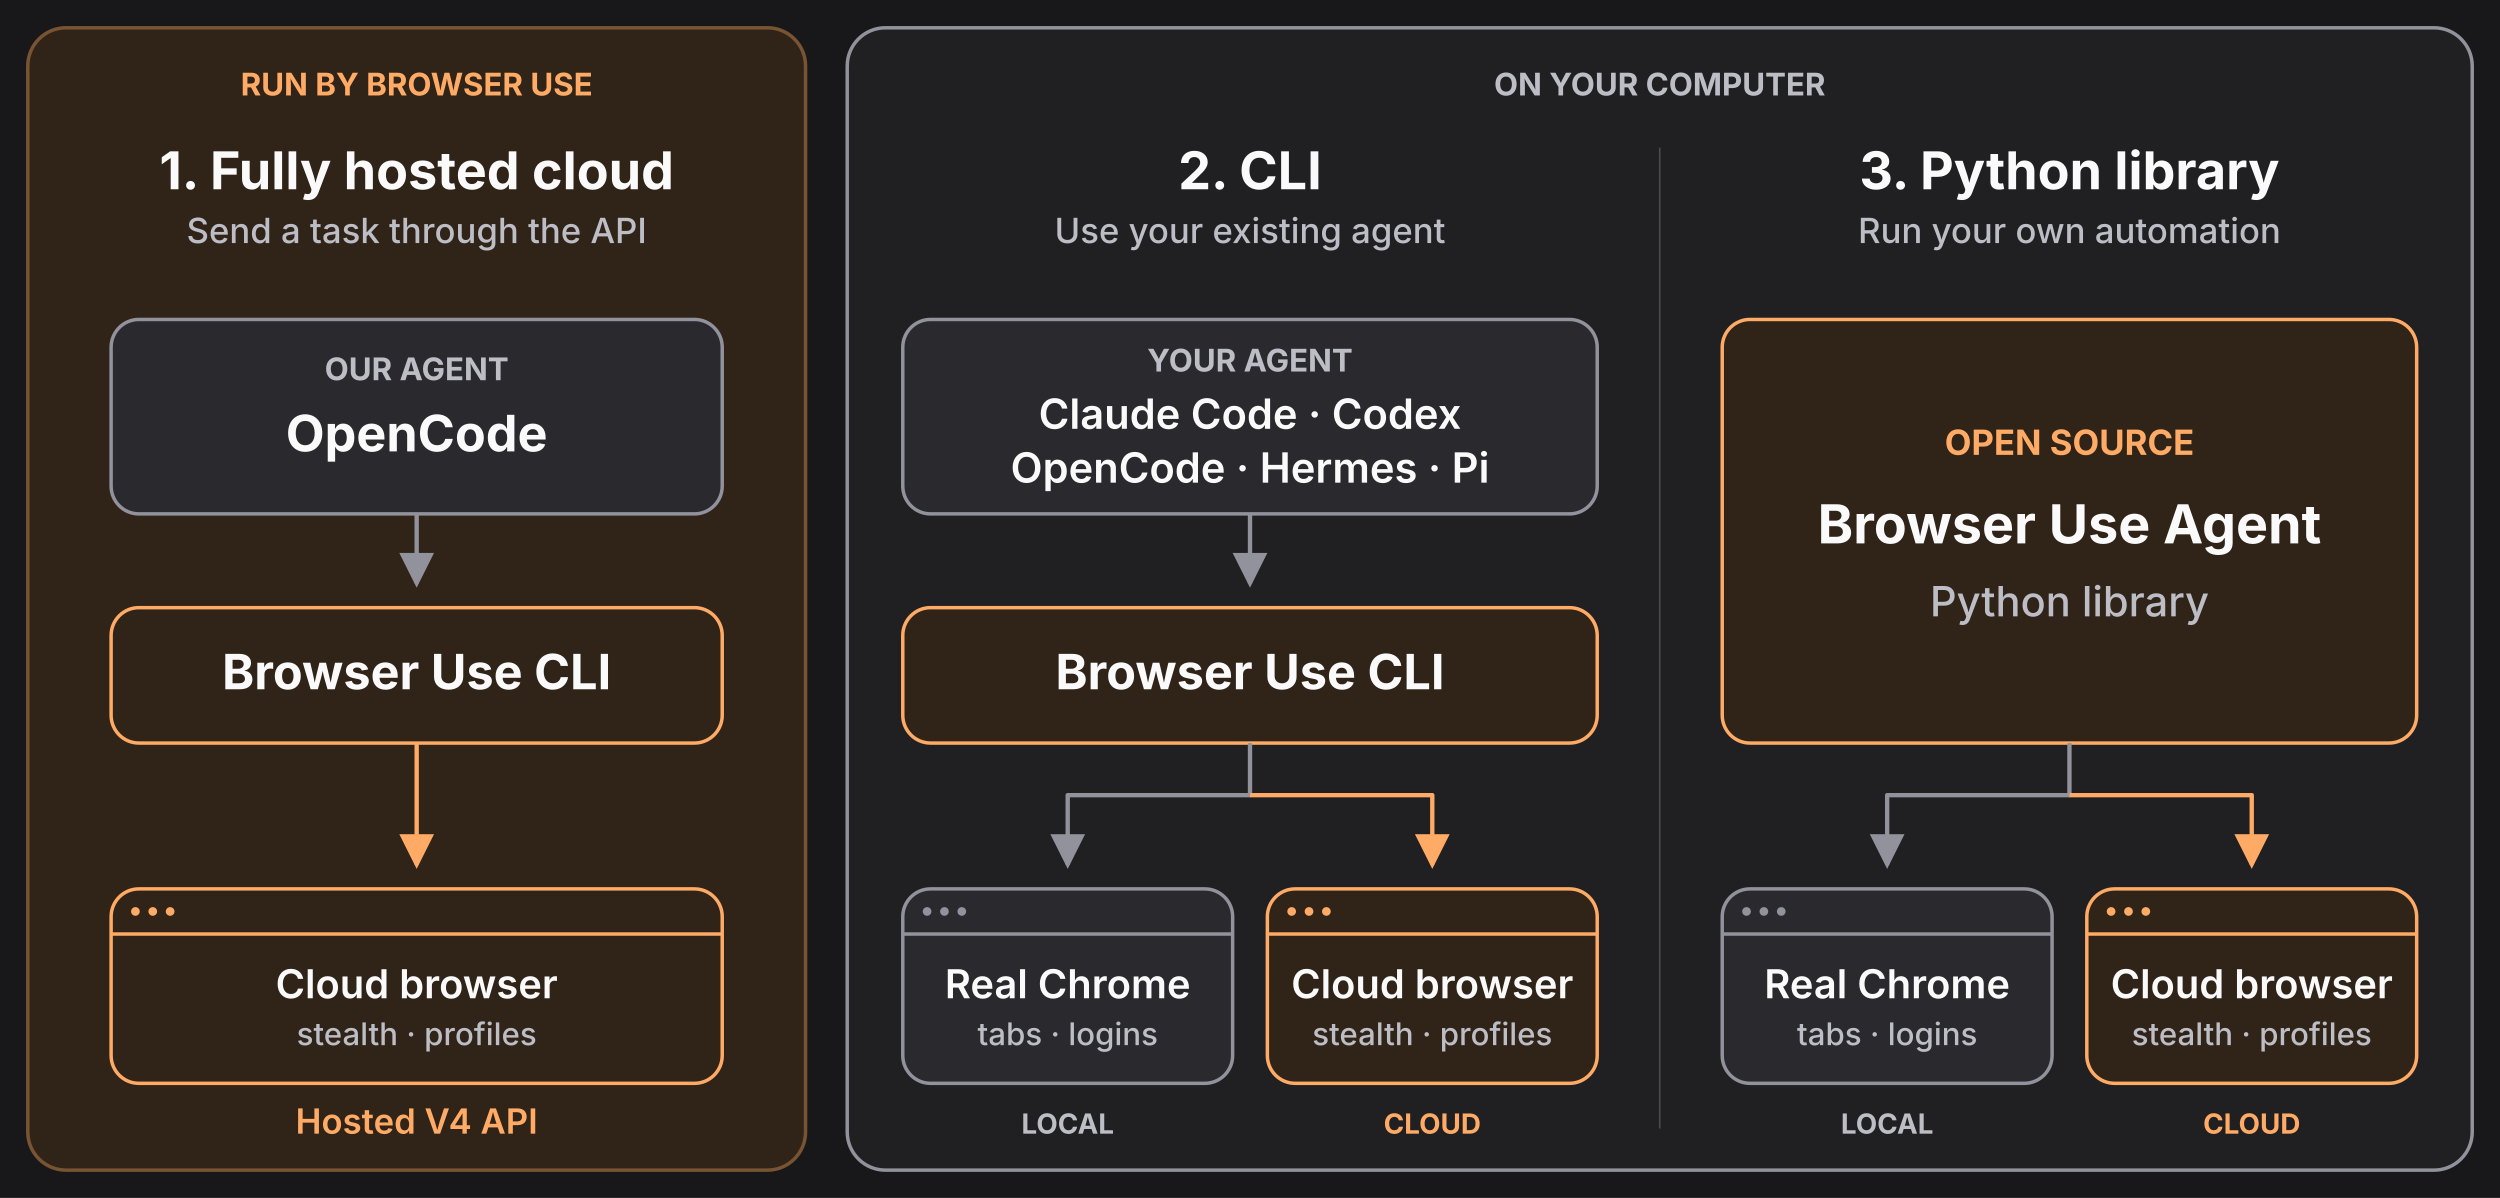
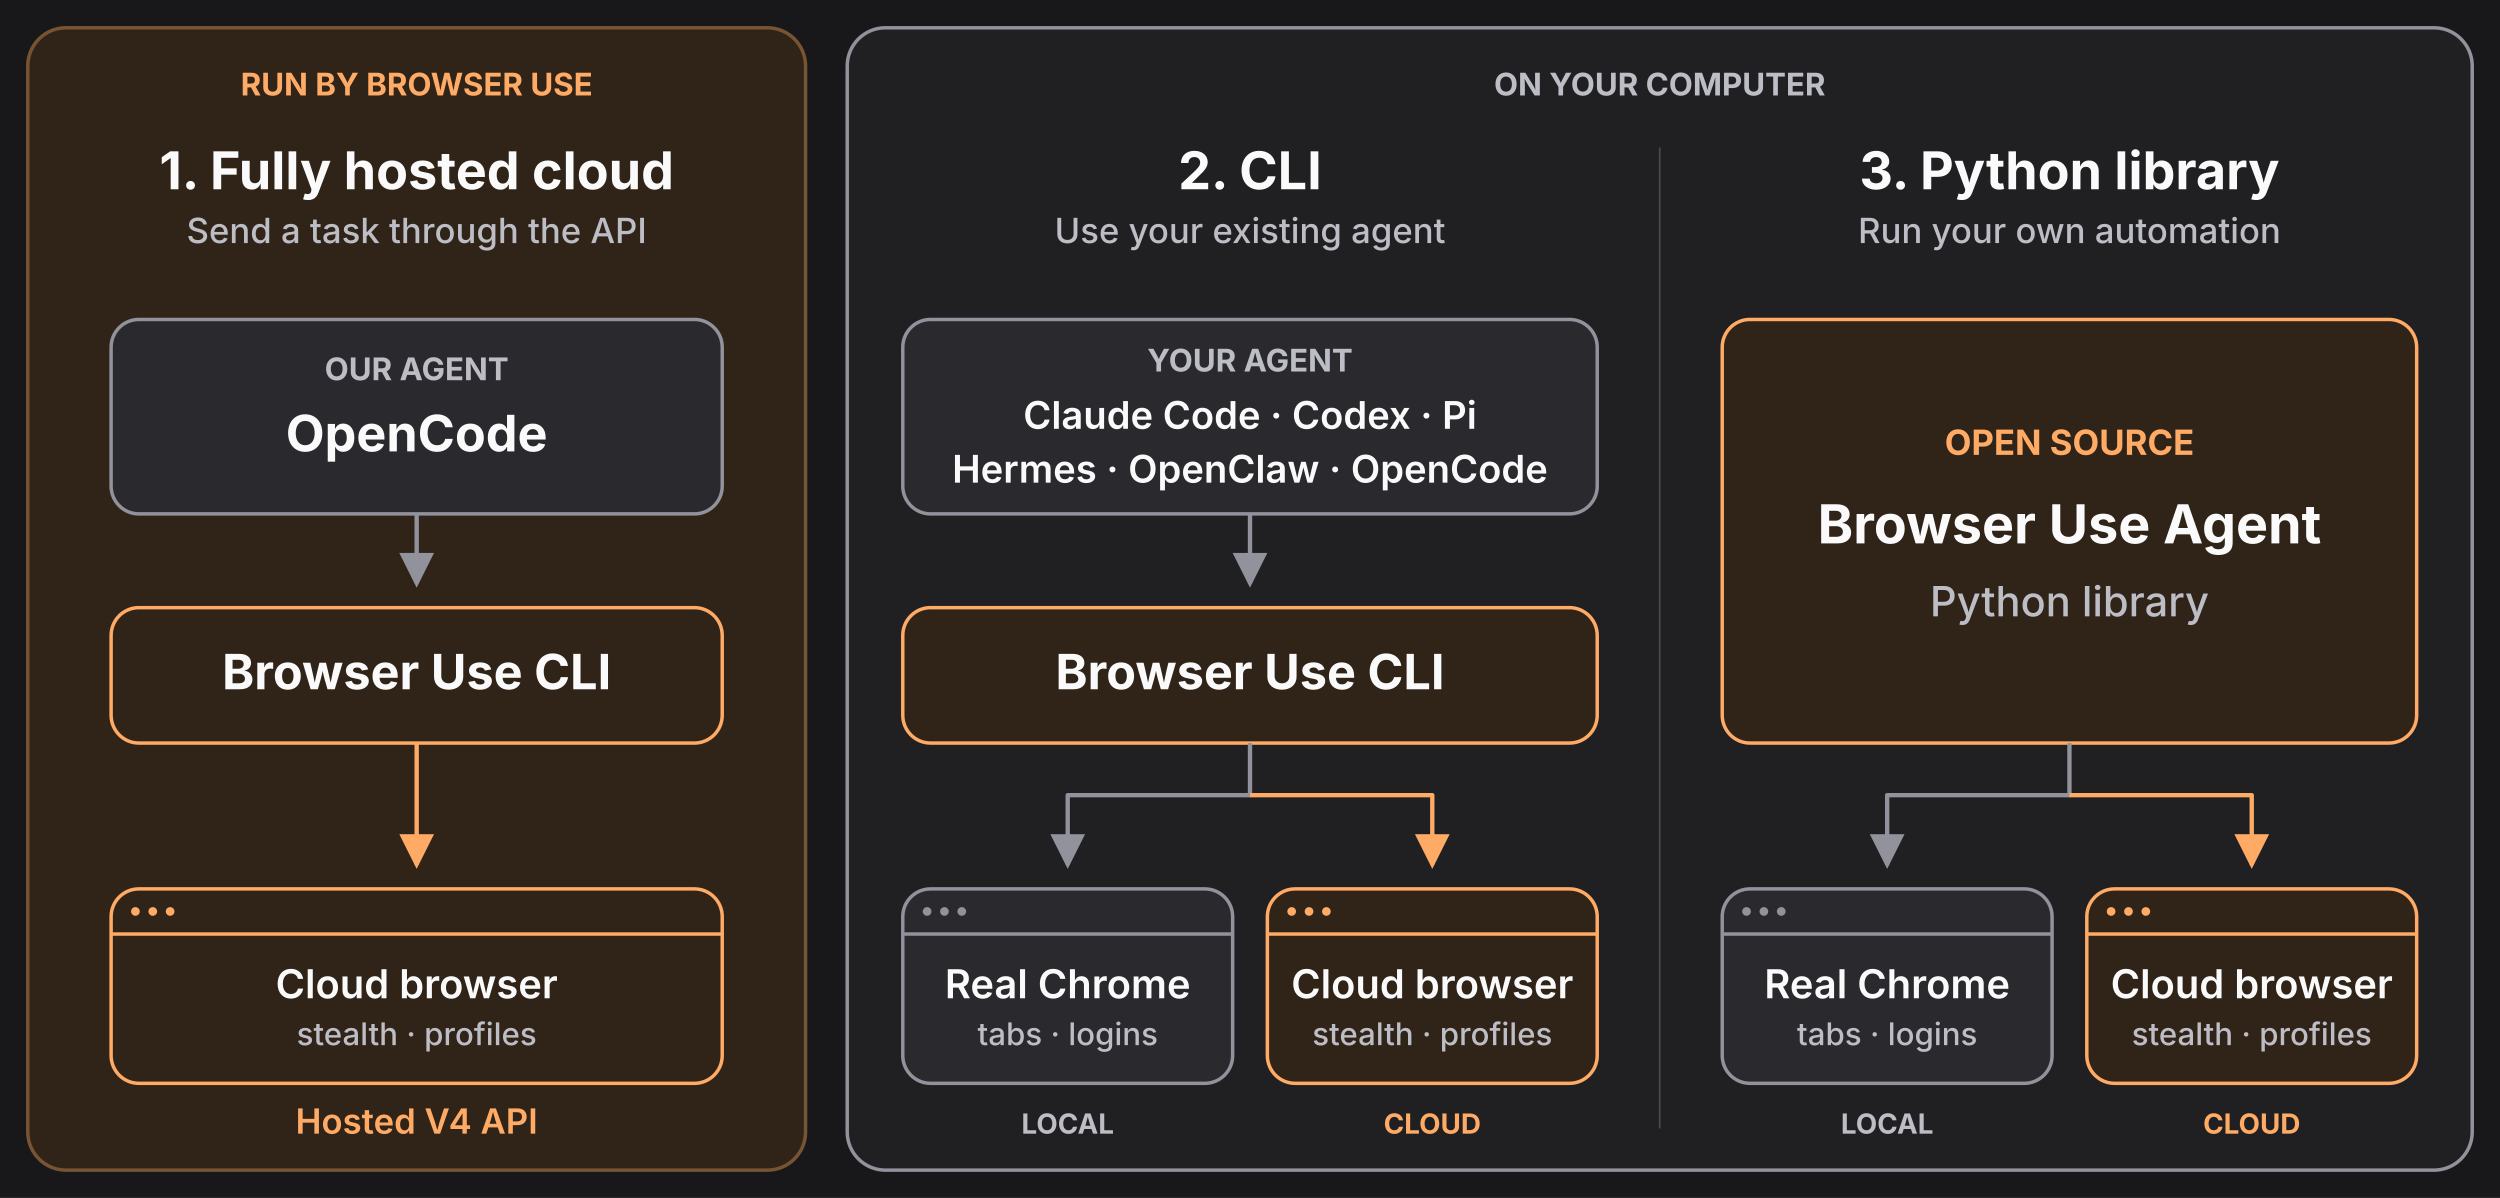
<svg xmlns="http://www.w3.org/2000/svg" width="1440" height="690" viewBox="0 0 1440 690" role="img" aria-labelledby="title desc">
  <defs>
    <marker id="arrow" markerWidth="8" markerHeight="8" refX="7" refY="4" orient="auto">
      <path d="M0 0L8 4L0 8Z" fill="#92929C" />
    </marker>
    <marker id="cloud-arrow" markerWidth="8" markerHeight="8" refX="7" refY="4" orient="auto">
      <path d="M0 0L8 4L0 8Z" fill="#FFAB66" />
    </marker>
  </defs>
  <rect width="1440" height="690" fill="#18181B" />
  <g font-family="Inter, ui-sans-serif, system-ui, sans-serif">
    <rect x="16" y="16" width="448" height="658" rx="22" fill="#302419" stroke="#785432" stroke-width="2" />
    <rect x="488" y="16" width="936" height="658" rx="22" fill="#202023" stroke="#92929C" stroke-width="2" />
    <text x="240" y="55" text-anchor="middle" fill="#FFAB66" font-size="18" font-weight="700">RUN BY BROWSER USE</text>
    <text x="956" y="55" text-anchor="middle" fill="#BDBDC5" font-size="18" font-weight="700">ON YOUR COMPUTER</text>
    <path d="M956 85V650" stroke="#92929C" stroke-opacity="0.35" />
    <text x="240" y="109" text-anchor="middle" fill="#FAFAFA" font-size="30" font-weight="750">1. Fully hosted cloud</text>
    <text x="720" y="109" text-anchor="middle" fill="#FAFAFA" font-size="30" font-weight="750">2. CLI</text>
    <text x="1192" y="109" text-anchor="middle" fill="#FAFAFA" font-size="30" font-weight="750">3. Python library</text>
    <text x="240" y="140" text-anchor="middle" fill="#BDBDC5" font-size="20" font-weight="450">Send a task through the API</text>
    <text x="720" y="140" text-anchor="middle" fill="#BDBDC5" font-size="20" font-weight="450">Use your existing agent</text>
    <text x="1192" y="140" text-anchor="middle" fill="#BDBDC5" font-size="20" font-weight="450">Run your own automation</text>
    <rect x="64" y="184" width="352" height="112" rx="16" fill="#29292E" stroke="#92929C" stroke-width="2" />
    <text x="240" y="219" text-anchor="middle" fill="#BDBDC5" font-size="18" font-weight="700">OUR AGENT</text>
    <text x="240" y="260" text-anchor="middle" fill="#FAFAFA" font-size="29" font-weight="750">OpenCode</text>
    <rect x="520" y="184" width="400" height="112" rx="16" fill="#29292E" stroke="#92929C" stroke-width="2" />
    <text x="720" y="214" text-anchor="middle" fill="#BDBDC5" font-size="18" font-weight="700">YOUR AGENT</text>
-     <text x="720" y="247" text-anchor="middle" fill="#FAFAFA" font-size="24" font-weight="600">Claude Code · Codex</text>
-     <text x="720" y="278" text-anchor="middle" fill="#FAFAFA" font-size="24" font-weight="600">OpenCode · Hermes · Pi</text>
+     <text x="720" y="247" text-anchor="middle" fill="#FAFAFA" font-size="22" font-weight="600">Claude Code · Codex · Pi</text>
+     <text x="720" y="278" text-anchor="middle" fill="#FAFAFA" font-size="22" font-weight="600">Hermes · OpenClaw · OpenCode</text>
    <rect x="992" y="184" width="400" height="244" rx="16" fill="#302419" stroke="#FFAB66" stroke-width="2" />
    <text x="1192" y="262" text-anchor="middle" fill="#FFAB66" font-size="20" font-weight="700">OPEN SOURCE</text>
    <text x="1192" y="313" text-anchor="middle" fill="#FAFAFA" font-size="31" font-weight="750">Browser Use Agent</text>
    <text x="1192" y="355" text-anchor="middle" fill="#BDBDC5" font-size="24" font-weight="450">Python library</text>
    <path d="M240 296V336" fill="none" stroke="#92929C" stroke-width="2.5" stroke-linejoin="round" marker-end="url(#arrow)" />
    <path d="M720 296V336" fill="none" stroke="#92929C" stroke-width="2.5" stroke-linejoin="round" marker-end="url(#arrow)" />
    <rect x="64" y="350" width="352" height="78" rx="16" fill="#302419" stroke="#FFAB66" stroke-width="2" />
    <text x="240.0" y="397" text-anchor="middle" fill="#FAFAFA" font-size="28" font-weight="750">Browser Use CLI</text>
    <rect x="520" y="350" width="400" height="78" rx="16" fill="#302419" stroke="#FFAB66" stroke-width="2" />
    <text x="720.0" y="397" text-anchor="middle" fill="#FAFAFA" font-size="28" font-weight="750">Browser Use CLI</text>
    <path d="M240 428V498" fill="none" stroke="#FFAB66" stroke-width="2.5" stroke-linejoin="round" marker-end="url(#cloud-arrow)" />
    <rect x="64" y="512" width="352" height="112" rx="16" fill="#302419" stroke="#FFAB66" stroke-width="2" />
    <path d="M64 538H416" stroke="#FFAB66" stroke-width="2" />
    <circle cx="78" cy="525" r="2.5" fill="#FFAB66" />
    <circle cx="88" cy="525" r="2.5" fill="#FFAB66" />
    <circle cx="98" cy="525" r="2.5" fill="#FFAB66" />
    <text x="240.0" y="575" text-anchor="middle" fill="#FAFAFA" font-size="23" font-weight="600">Cloud browser</text>
    <text x="240.0" y="602" text-anchor="middle" fill="#BDBDC5" font-size="18" font-weight="450">stealth · profiles</text>
    <text x="240" y="653" text-anchor="middle" fill="#FFAB66" font-size="20" font-weight="600">Hosted V4 API</text>
    <path d="M720 428V458H615V498" fill="none" stroke="#92929C" stroke-width="2.5" stroke-linejoin="round" marker-end="url(#arrow)" />
    <path d="M720 458H825V498" fill="none" stroke="#FFAB66" stroke-width="2.5" stroke-linejoin="round" marker-end="url(#cloud-arrow)" />
    <text x="615" y="653" text-anchor="middle" fill="#BDBDC5" font-size="16" font-weight="700">LOCAL</text>
    <text x="825" y="653" text-anchor="middle" fill="#FFAB66" font-size="16" font-weight="700">CLOUD</text>
    <rect x="520" y="512" width="190" height="112" rx="16" fill="#29292E" stroke="#92929C" stroke-width="2" />
    <path d="M520 538H710" stroke="#92929C" stroke-width="2" />
    <circle cx="534" cy="525" r="2.5" fill="#92929C" />
    <circle cx="544" cy="525" r="2.5" fill="#92929C" />
    <circle cx="554" cy="525" r="2.5" fill="#92929C" />
    <text x="615.0" y="575" text-anchor="middle" fill="#FAFAFA" font-size="23" font-weight="600">Real Chrome</text>
    <text x="615.0" y="602" text-anchor="middle" fill="#BDBDC5" font-size="18" font-weight="450">tabs · logins</text>
    <rect x="730" y="512" width="190" height="112" rx="16" fill="#302419" stroke="#FFAB66" stroke-width="2" />
    <path d="M730 538H920" stroke="#FFAB66" stroke-width="2" />
    <circle cx="744" cy="525" r="2.5" fill="#FFAB66" />
    <circle cx="754" cy="525" r="2.5" fill="#FFAB66" />
    <circle cx="764" cy="525" r="2.5" fill="#FFAB66" />
    <text x="825.0" y="575" text-anchor="middle" fill="#FAFAFA" font-size="23" font-weight="600">Cloud browser</text>
    <text x="825.0" y="602" text-anchor="middle" fill="#BDBDC5" font-size="18" font-weight="450">stealth · profiles</text>
    <path d="M1192 428V458H1087V498" fill="none" stroke="#92929C" stroke-width="2.5" stroke-linejoin="round" marker-end="url(#arrow)" />
    <path d="M1192 458H1297V498" fill="none" stroke="#FFAB66" stroke-width="2.5" stroke-linejoin="round" marker-end="url(#cloud-arrow)" />
    <text x="1087" y="653" text-anchor="middle" fill="#BDBDC5" font-size="16" font-weight="700">LOCAL</text>
    <text x="1297" y="653" text-anchor="middle" fill="#FFAB66" font-size="16" font-weight="700">CLOUD</text>
    <rect x="992" y="512" width="190" height="112" rx="16" fill="#29292E" stroke="#92929C" stroke-width="2" />
    <path d="M992 538H1182" stroke="#92929C" stroke-width="2" />
    <circle cx="1006" cy="525" r="2.5" fill="#92929C" />
    <circle cx="1016" cy="525" r="2.5" fill="#92929C" />
    <circle cx="1026" cy="525" r="2.5" fill="#92929C" />
    <text x="1087.0" y="575" text-anchor="middle" fill="#FAFAFA" font-size="23" font-weight="600">Real Chrome</text>
    <text x="1087.0" y="602" text-anchor="middle" fill="#BDBDC5" font-size="18" font-weight="450">tabs · logins</text>
    <rect x="1202" y="512" width="190" height="112" rx="16" fill="#302419" stroke="#FFAB66" stroke-width="2" />
    <path d="M1202 538H1392" stroke="#FFAB66" stroke-width="2" />
    <circle cx="1216" cy="525" r="2.5" fill="#FFAB66" />
    <circle cx="1226" cy="525" r="2.5" fill="#FFAB66" />
    <circle cx="1236" cy="525" r="2.5" fill="#FFAB66" />
    <text x="1297.0" y="575" text-anchor="middle" fill="#FAFAFA" font-size="23" font-weight="600">Cloud browser</text>
    <text x="1297.0" y="602" text-anchor="middle" fill="#BDBDC5" font-size="18" font-weight="450">stealth · profiles</text>
  </g>
</svg>
